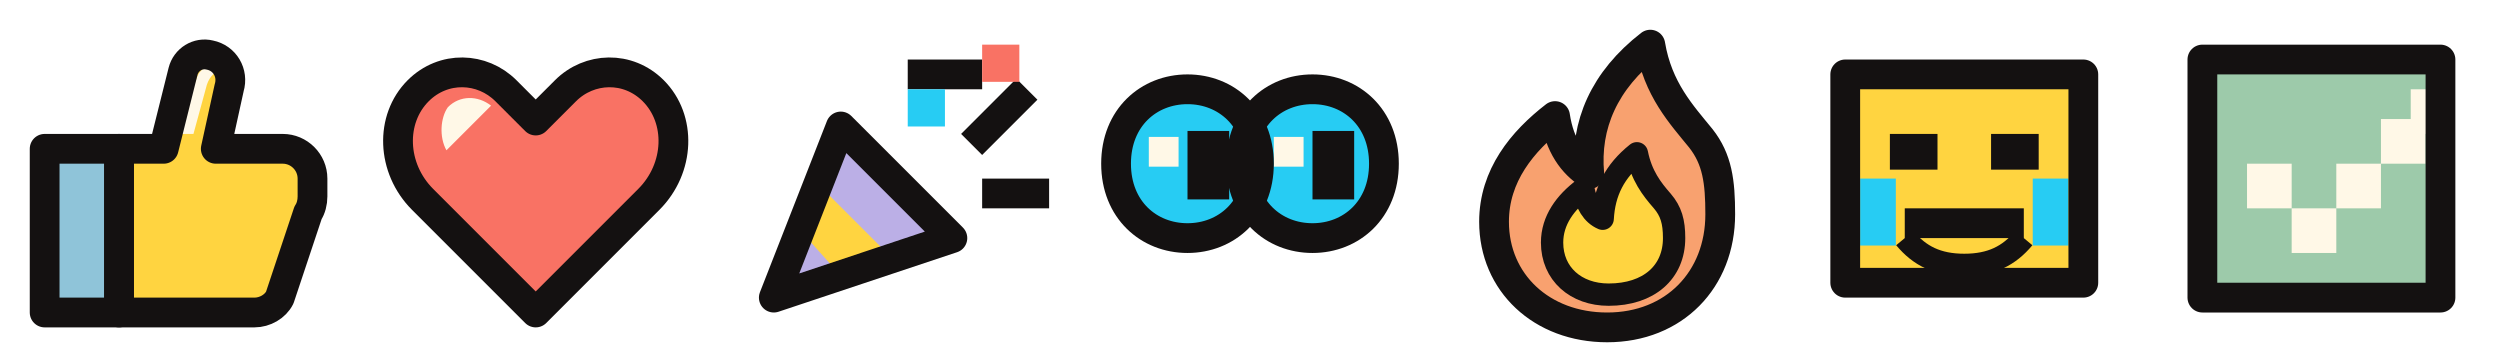
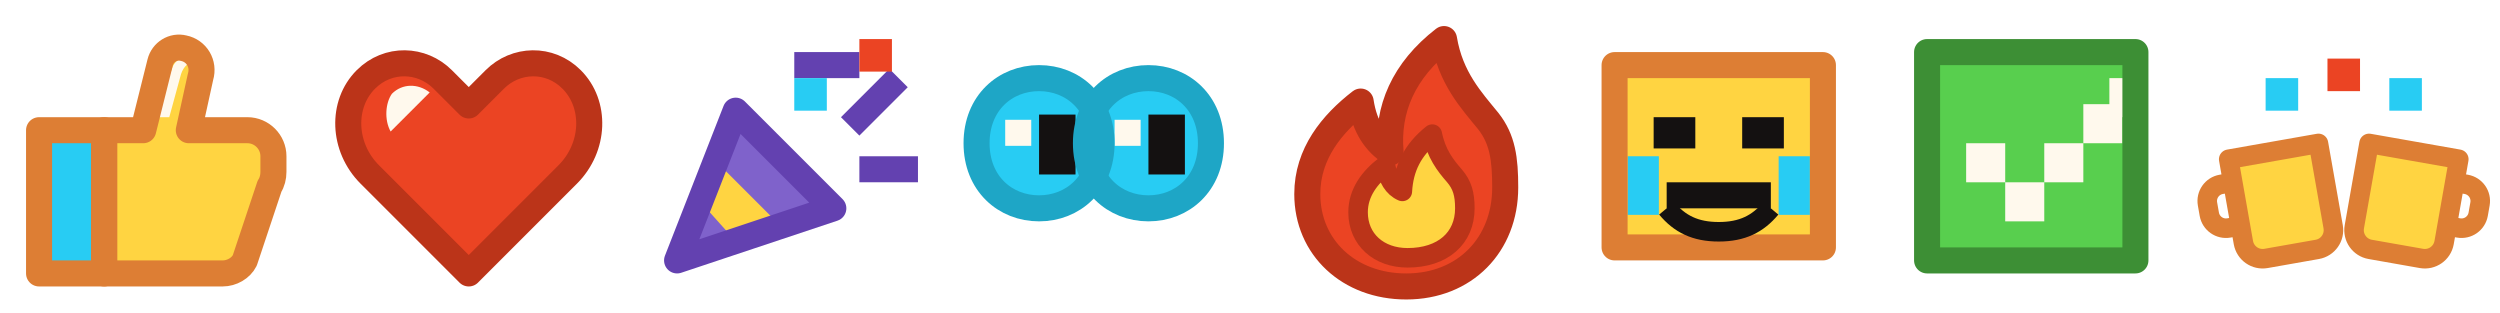
- <svg xmlns="http://www.w3.org/2000/svg" fill="none" width="168" height="24" viewBox="0 0 168 24">
+ <svg xmlns="http://www.w3.org/2000/svg" fill="none" width="192" height="24" viewBox="0 0 192 24">
  <g id="thumbs_up" transform="translate(0 0)">
-     <path fill="#FFD440" d="M8 10h3l1.3-5.2c.2-.8 1-1.3 1.8-1.1 1 .2 1.6 1.2 1.3 2.2L14.5 10H19c1.1 0 2 .9 2 2v1.2c0 .4-.1.8-.3 1.1L18.8 20c-.3.6-1 1-1.7 1H8V10Z" />
-     <path fill="#FFF8E7" d="M13.2 5.3c.2-.7.9-1.1 1.6-.8.1.1.2.1.3.2-.6 0-1 .4-1.2 1L13 9h-1.2l1.4-3.7Z" />
-     <path fill="#8FC4D9" d="M3 10h5v11H3z" />
-     <path stroke="#141111" stroke-linecap="square" stroke-linejoin="round" stroke-width="2" d="M8 10h3l1.3-5.2c.2-.8 1-1.3 1.8-1.1 1 .2 1.6 1.2 1.3 2.2L14.5 10H19c1.1 0 2 .9 2 2v1.2c0 .4-.1.8-.3 1.1L18.8 20c-.3.6-1 1-1.7 1H8V10Z" />
-     <path stroke="#141111" stroke-linejoin="round" stroke-width="2" d="M3 10h5v11H3z" />
+     <path fill="#FFD441" d="M8 10h3l1.3-5.2c.2-.8 1-1.3 1.8-1.1 1 .2 1.6 1.2 1.3 2.2L14.5 10H19c1.1 0 2 .9 2 2v1.2c0 .4-.1.8-.3 1.1L18.8 20c-.3.6-1 1-1.7 1H8V10Z" />
+     <path fill="#FFF9ED" d="M13.2 5.3c.2-.7.9-1.1 1.6-.8.1.1.2.1.3.2-.6 0-1 .4-1.2 1L13 9h-1.2l1.4-3.7Z" />
+     <path fill="#28CCF3" d="M3 10h5v11H3z" />
+     <path stroke="#DD7E34" stroke-linecap="square" stroke-linejoin="round" stroke-width="2" d="M8 10h3l1.3-5.2c.2-.8 1-1.3 1.8-1.1 1 .2 1.6 1.2 1.3 2.2L14.5 10H19c1.1 0 2 .9 2 2v1.2c0 .4-.1.8-.3 1.1L18.8 20c-.3.6-1 1-1.7 1H8V10Z" />
+     <path stroke="#DD7E34" stroke-linejoin="round" stroke-width="2" d="M3 10h5v11H3z" />
  </g>
  <g id="heart" transform="translate(24 0)">
-     <path fill="#F97264" d="M12 21 4.4 13.4C2.3 11.3 2.2 8 4.1 6.1 5.8 4.4 8.4 4.5 10 6.1l2 2 2-2c1.6-1.6 4.2-1.7 5.9 0 1.9 1.9 1.8 5.2-.3 7.3L12 21Z" />
-     <path fill="#FFF8E7" d="M6.1 7.2c.8-.8 2-.8 2.9-.1L6 10.1c-.5-.9-.4-2.2.1-2.9Z" />
-     <path stroke="#141111" stroke-linecap="square" stroke-linejoin="round" stroke-width="2" d="M12 21 4.4 13.4C2.3 11.3 2.2 8 4.1 6.1 5.8 4.4 8.4 4.5 10 6.1l2 2 2-2c1.6-1.6 4.2-1.7 5.9 0 1.9 1.9 1.8 5.2-.3 7.3L12 21Z" />
+     <path fill="#EB4423" d="M12 21 4.4 13.4C2.3 11.3 2.2 8 4.1 6.1 5.8 4.4 8.4 4.5 10 6.1l2 2 2-2c1.6-1.6 4.2-1.7 5.9 0 1.9 1.9 1.8 5.2-.3 7.3L12 21Z" />
+     <path fill="#FFF9ED" d="M6.1 7.2c.8-.8 2-.8 2.9-.1L6 10.1c-.5-.9-.4-2.2.1-2.9Z" />
+     <path stroke="#BB3419" stroke-linecap="square" stroke-linejoin="round" stroke-width="2" d="M12 21 4.4 13.4C2.3 11.3 2.2 8 4.1 6.1 5.8 4.4 8.4 4.5 10 6.1l2 2 2-2c1.6-1.6 4.2-1.7 5.9 0 1.9 1.9 1.8 5.2-.3 7.3L12 21Z" />
  </g>
  <g id="party_popper" transform="translate(48 0)">
-     <path fill="#BBAFE6" d="M4 20 8.5 8.5 16 16 4 20Z" />
-     <path fill="#FFD440" d="M6.8 12.2 11.8 17.2 8.3 18.3 5.7 15.4z" />
-     <path stroke="#141111" stroke-linejoin="round" stroke-width="2" d="M4 20 8.5 8.5 16 16 4 20Z" />
-     <path stroke="#141111" stroke-linecap="square" stroke-width="2" d="M14 5h3M18 9l2.3-2.3M19 13h2.5" />
-     <path fill="#F97264" d="M18 3h2.5v2.5H18z" />
-     <path fill="#27CCF3" d="M13 6h2.5v2.5H13z" />
+     <path fill="#7F62CB" d="M4 20 8.5 8.5 16 16 4 20Z" />
+     <path fill="#FFD441" d="M6.8 12.2 11.8 17.2 8.3 18.3 5.7 15.4z" />
+     <path stroke="#6341B0" stroke-linejoin="round" stroke-width="2" d="M4 20 8.5 8.5 16 16 4 20Z" />
+     <path stroke="#6341B0" stroke-linecap="square" stroke-width="2" d="M14 5h3M18 9l2.3-2.3M19 13h2.5" />
+     <path fill="#EB4423" d="M18 3h2.5v2.5H18z" />
+     <path fill="#28CCF3" d="M13 6h2.5v2.5H13z" />
  </g>
  <g id="eyes" transform="translate(72 0)">
-     <path fill="#27CCF3" d="M3 11c0-3.1 2.2-5 4.8-5s4.8 1.9 4.8 5-2.2 5-4.8 5S3 14.1 3 11Z" />
-     <path fill="#27CCF3" d="M11.4 11c0-3.1 2.2-5 4.8-5S21 7.9 21 11s-2.2 5-4.8 5-4.8-1.9-4.8-5Z" />
-     <path fill="#FFF8E7" d="M5.2 9.2h2v2h-2zM13.6 9.2h2v2h-2z" />
+     <path fill="#28CCF3" d="M3 11c0-3.1 2.2-5 4.8-5s4.8 1.9 4.8 5-2.2 5-4.8 5S3 14.1 3 11Z" />
+     <path fill="#28CCF3" d="M11.4 11c0-3.1 2.2-5 4.8-5S21 7.9 21 11s-2.2 5-4.8 5-4.8-1.9-4.8-5Z" />
+     <path fill="#FFF9ED" d="M5.2 9.2h2v2h-2zM13.6 9.2h2v2h-2z" />
    <path fill="#141111" d="M7.8 8.8h2.8v4.6H7.8zM16.2 8.8H19v4.6h-2.8z" />
-     <path stroke="#141111" stroke-linejoin="round" stroke-width="2" d="M3 11c0-3.1 2.2-5 4.8-5s4.8 1.9 4.8 5-2.2 5-4.8 5S3 14.1 3 11Z" />
-     <path stroke="#141111" stroke-linejoin="round" stroke-width="2" d="M11.4 11c0-3.1 2.2-5 4.8-5S21 7.9 21 11s-2.2 5-4.8 5-4.8-1.9-4.8-5Z" />
+     <path stroke="#1EA6C6" stroke-linejoin="round" stroke-width="2" d="M3 11c0-3.1 2.2-5 4.8-5s4.8 1.9 4.8 5-2.2 5-4.8 5S3 14.1 3 11Z" />
+     <path stroke="#1EA6C6" stroke-linejoin="round" stroke-width="2" d="M11.4 11c0-3.1 2.2-5 4.8-5S21 7.9 21 11s-2.2 5-4.8 5-4.8-1.9-4.8-5Z" />
  </g>
  <g id="fire" transform="translate(96 0)">
-     <path fill="#F8A16F" d="M12 22c-4.4 0-7.6-3-7.6-7.1 0-3.1 1.9-5.4 4.1-7.1.3 2 1.2 3.2 2.3 3.9-.3-3.3 1-6.3 4.1-8.7.5 3 2.1 4.7 3.4 6.3 1.1 1.4 1.3 2.9 1.3 5.1 0 4.4-3.1 7.6-7.6 7.6Z" />
-     <path fill="#FFD440" d="M12.1 19.8c-2.2 0-3.8-1.4-3.8-3.5 0-1.5.9-2.7 2.1-3.6.2 1 .6 1.7 1.3 2 .1-1.8.8-3.2 2.3-4.4.3 1.5 1 2.4 1.7 3.2.6.7.8 1.4.8 2.5 0 2.3-1.7 3.8-4.4 3.8Z" />
-     <path stroke="#141111" stroke-linecap="square" stroke-linejoin="round" stroke-width="2" d="M12 22c-4.4 0-7.6-3-7.6-7.1 0-3.1 1.9-5.4 4.1-7.1.3 2 1.2 3.2 2.3 3.9-.3-3.3 1-6.3 4.1-8.7.5 3 2.1 4.7 3.4 6.3 1.1 1.4 1.3 2.9 1.3 5.1 0 4.4-3.1 7.6-7.6 7.6Z" />
-     <path stroke="#141111" stroke-linejoin="round" stroke-width="1.5" d="M12.1 19.8c-2.2 0-3.8-1.4-3.8-3.5 0-1.5.9-2.7 2.1-3.6.2 1 .6 1.7 1.3 2 .1-1.8.8-3.2 2.3-4.4.3 1.5 1 2.4 1.7 3.2.6.7.8 1.4.8 2.5 0 2.3-1.7 3.8-4.4 3.8Z" />
+     <path fill="#EB4423" d="M12 22c-4.4 0-7.6-3-7.6-7.1 0-3.1 1.9-5.4 4.1-7.1.3 2 1.2 3.2 2.3 3.9-.3-3.3 1-6.3 4.1-8.7.5 3 2.1 4.7 3.4 6.3 1.1 1.4 1.3 2.9 1.3 5.1 0 4.4-3.1 7.6-7.6 7.6Z" />
+     <path fill="#FFD441" d="M12.1 19.8c-2.2 0-3.8-1.4-3.8-3.5 0-1.5.9-2.7 2.1-3.6.2 1 .6 1.7 1.3 2 .1-1.8.8-3.2 2.3-4.4.3 1.5 1 2.4 1.7 3.2.6.7.8 1.4.8 2.5 0 2.3-1.7 3.8-4.4 3.8Z" />
+     <path stroke="#BB3419" stroke-linecap="square" stroke-linejoin="round" stroke-width="2" d="M12 22c-4.4 0-7.6-3-7.6-7.1 0-3.1 1.9-5.4 4.1-7.1.3 2 1.2 3.2 2.3 3.9-.3-3.3 1-6.3 4.1-8.7.5 3 2.1 4.7 3.4 6.3 1.1 1.4 1.3 2.9 1.3 5.1 0 4.4-3.1 7.6-7.6 7.6Z" />
+     <path stroke="#BB3419" stroke-linejoin="round" stroke-width="1.5" d="M12.1 19.8c-2.2 0-3.8-1.4-3.8-3.5 0-1.5.9-2.7 2.1-3.6.2 1 .6 1.7 1.3 2 .1-1.8.8-3.2 2.3-4.4.3 1.5 1 2.4 1.7 3.2.6.7.8 1.4.8 2.5 0 2.3-1.7 3.8-4.4 3.8Z" />
  </g>
  <g id="joy" transform="translate(120 0)">
-     <path fill="#FFD440" d="M4 5h16v14H4z" />
+     <path fill="#FFD441" d="M4 5h16v14H4z" />
    <path fill="#141111" d="M7 9h3.2v2.4H7zM13.8 9H17v2.4h-3.2zM8 14h8v2H8z" />
-     <path fill="#27CCF3" d="M5 12h2.4v4.5H5zM16.6 12H19v4.5h-2.4z" />
-     <path stroke="#141111" stroke-linejoin="round" stroke-width="2" d="M4 5h16v14H4z" />
+     <path fill="#28CCF3" d="M5 12h2.4v4.5H5zM16.6 12H19v4.5h-2.4z" />
+     <path stroke="#DD7E34" stroke-linejoin="round" stroke-width="2" d="M4 5h16v14H4z" />
    <path stroke="#141111" stroke-width="1.5" d="M8 16c1 1.2 2.2 1.8 4 1.8s3-.6 4-1.8" />
  </g>
  <g id="check_mark" transform="translate(144 0)">
-     <path fill="#9DCAAA" d="M4 4h16v16H4z" />
-     <path fill="#FFF8E7" d="M7 11h3v3H7zM10 14h3v3h-3zM13 11h3v3h-3zM16 8h3v3h-3zM18 6h2v3h-2z" />
-     <path stroke="#141111" stroke-linejoin="round" stroke-width="2" d="M4 4h16v16H4z" />
+     <path fill="#58CF4E" d="M4 4h16v16H4z" />
+     <path fill="#FFF9ED" d="M7 11h3v3H7zM10 14h3v3h-3zM13 11h3v3h-3zM16 8h3v3h-3zM18 6h2v3h-2z" />
+     <path stroke="#3D8F35" stroke-linejoin="round" stroke-width="2" d="M4 4h16v16H4z" />
+   </g>
+   <g id="beers" transform="translate(168 0)">
+     <g transform="rotate(-10 8 19.5)">
+       <path stroke="#DD7E34" stroke-width="1.5" d="M4.5 13.3H3.6a1.3 1.3 0 0 0-1.3 1.3v.8a1.3 1.3 0 0 0 1.3 1.3h.9" />
+       <path fill="#FFD441" stroke="#DD7E34" stroke-linejoin="round" stroke-width="1.5" d="M4.5 11.5h7v6.5a1.5 1.5 0 0 1-1.5 1.5H6A1.5 1.5 0 0 1 4.5 18v-6.5Z" />
+     </g>
+     <g transform="rotate(10 16 19.5)">
+       <path stroke="#DD7E34" stroke-width="1.5" d="M19.5 13.3h.9a1.3 1.3 0 0 1 1.3 1.3v.8a1.3 1.3 0 0 1-1.3 1.3h-.9" />
+       <path fill="#FFD441" stroke="#DD7E34" stroke-linejoin="round" stroke-width="1.5" d="M12.5 11.5h7v6.5a1.5 1.5 0 0 1-1.5 1.5h-4a1.5 1.5 0 0 1-1.5-1.5v-6.5Z" />
+     </g>
+     <path fill="#EB4423" d="M10.75 4.5h2.5v2.5h-2.5z" />
+     <path fill="#28CCF3" d="M6 6h2.5v2.5H6z" />
+     <path fill="#28CCF3" d="M15.5 6H18v2.5h-2.5z" />
  </g>
</svg>
